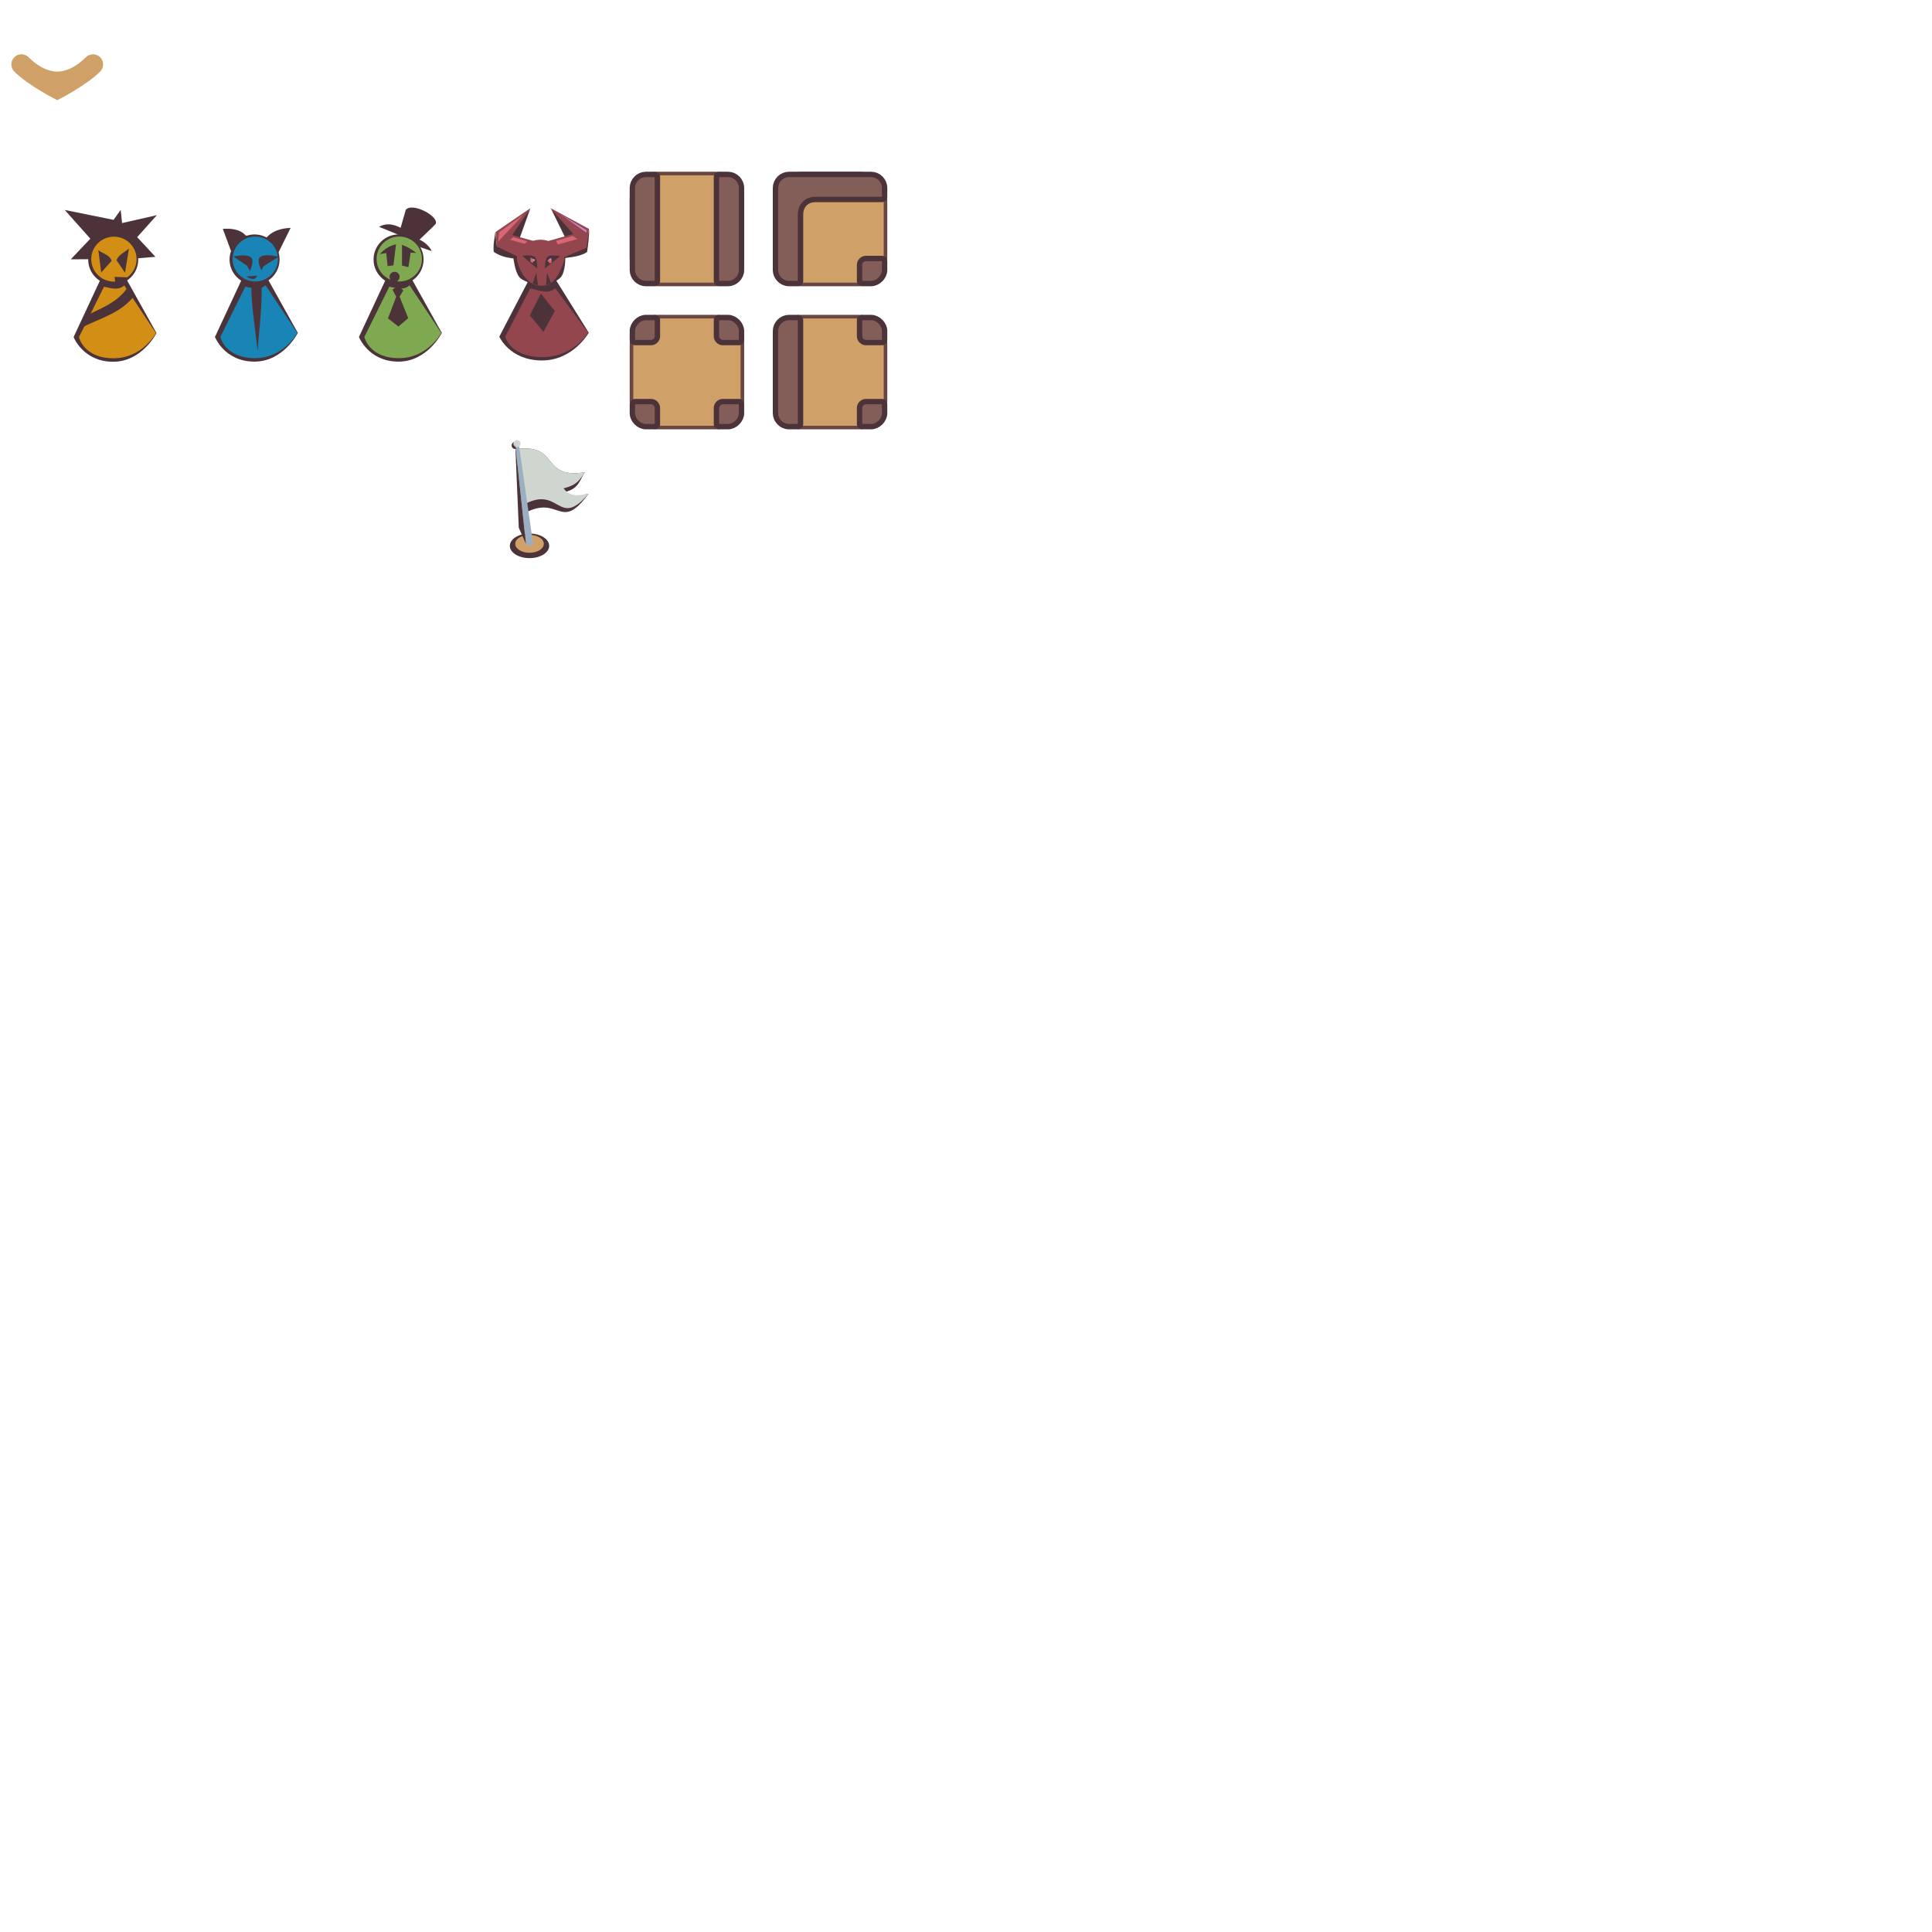
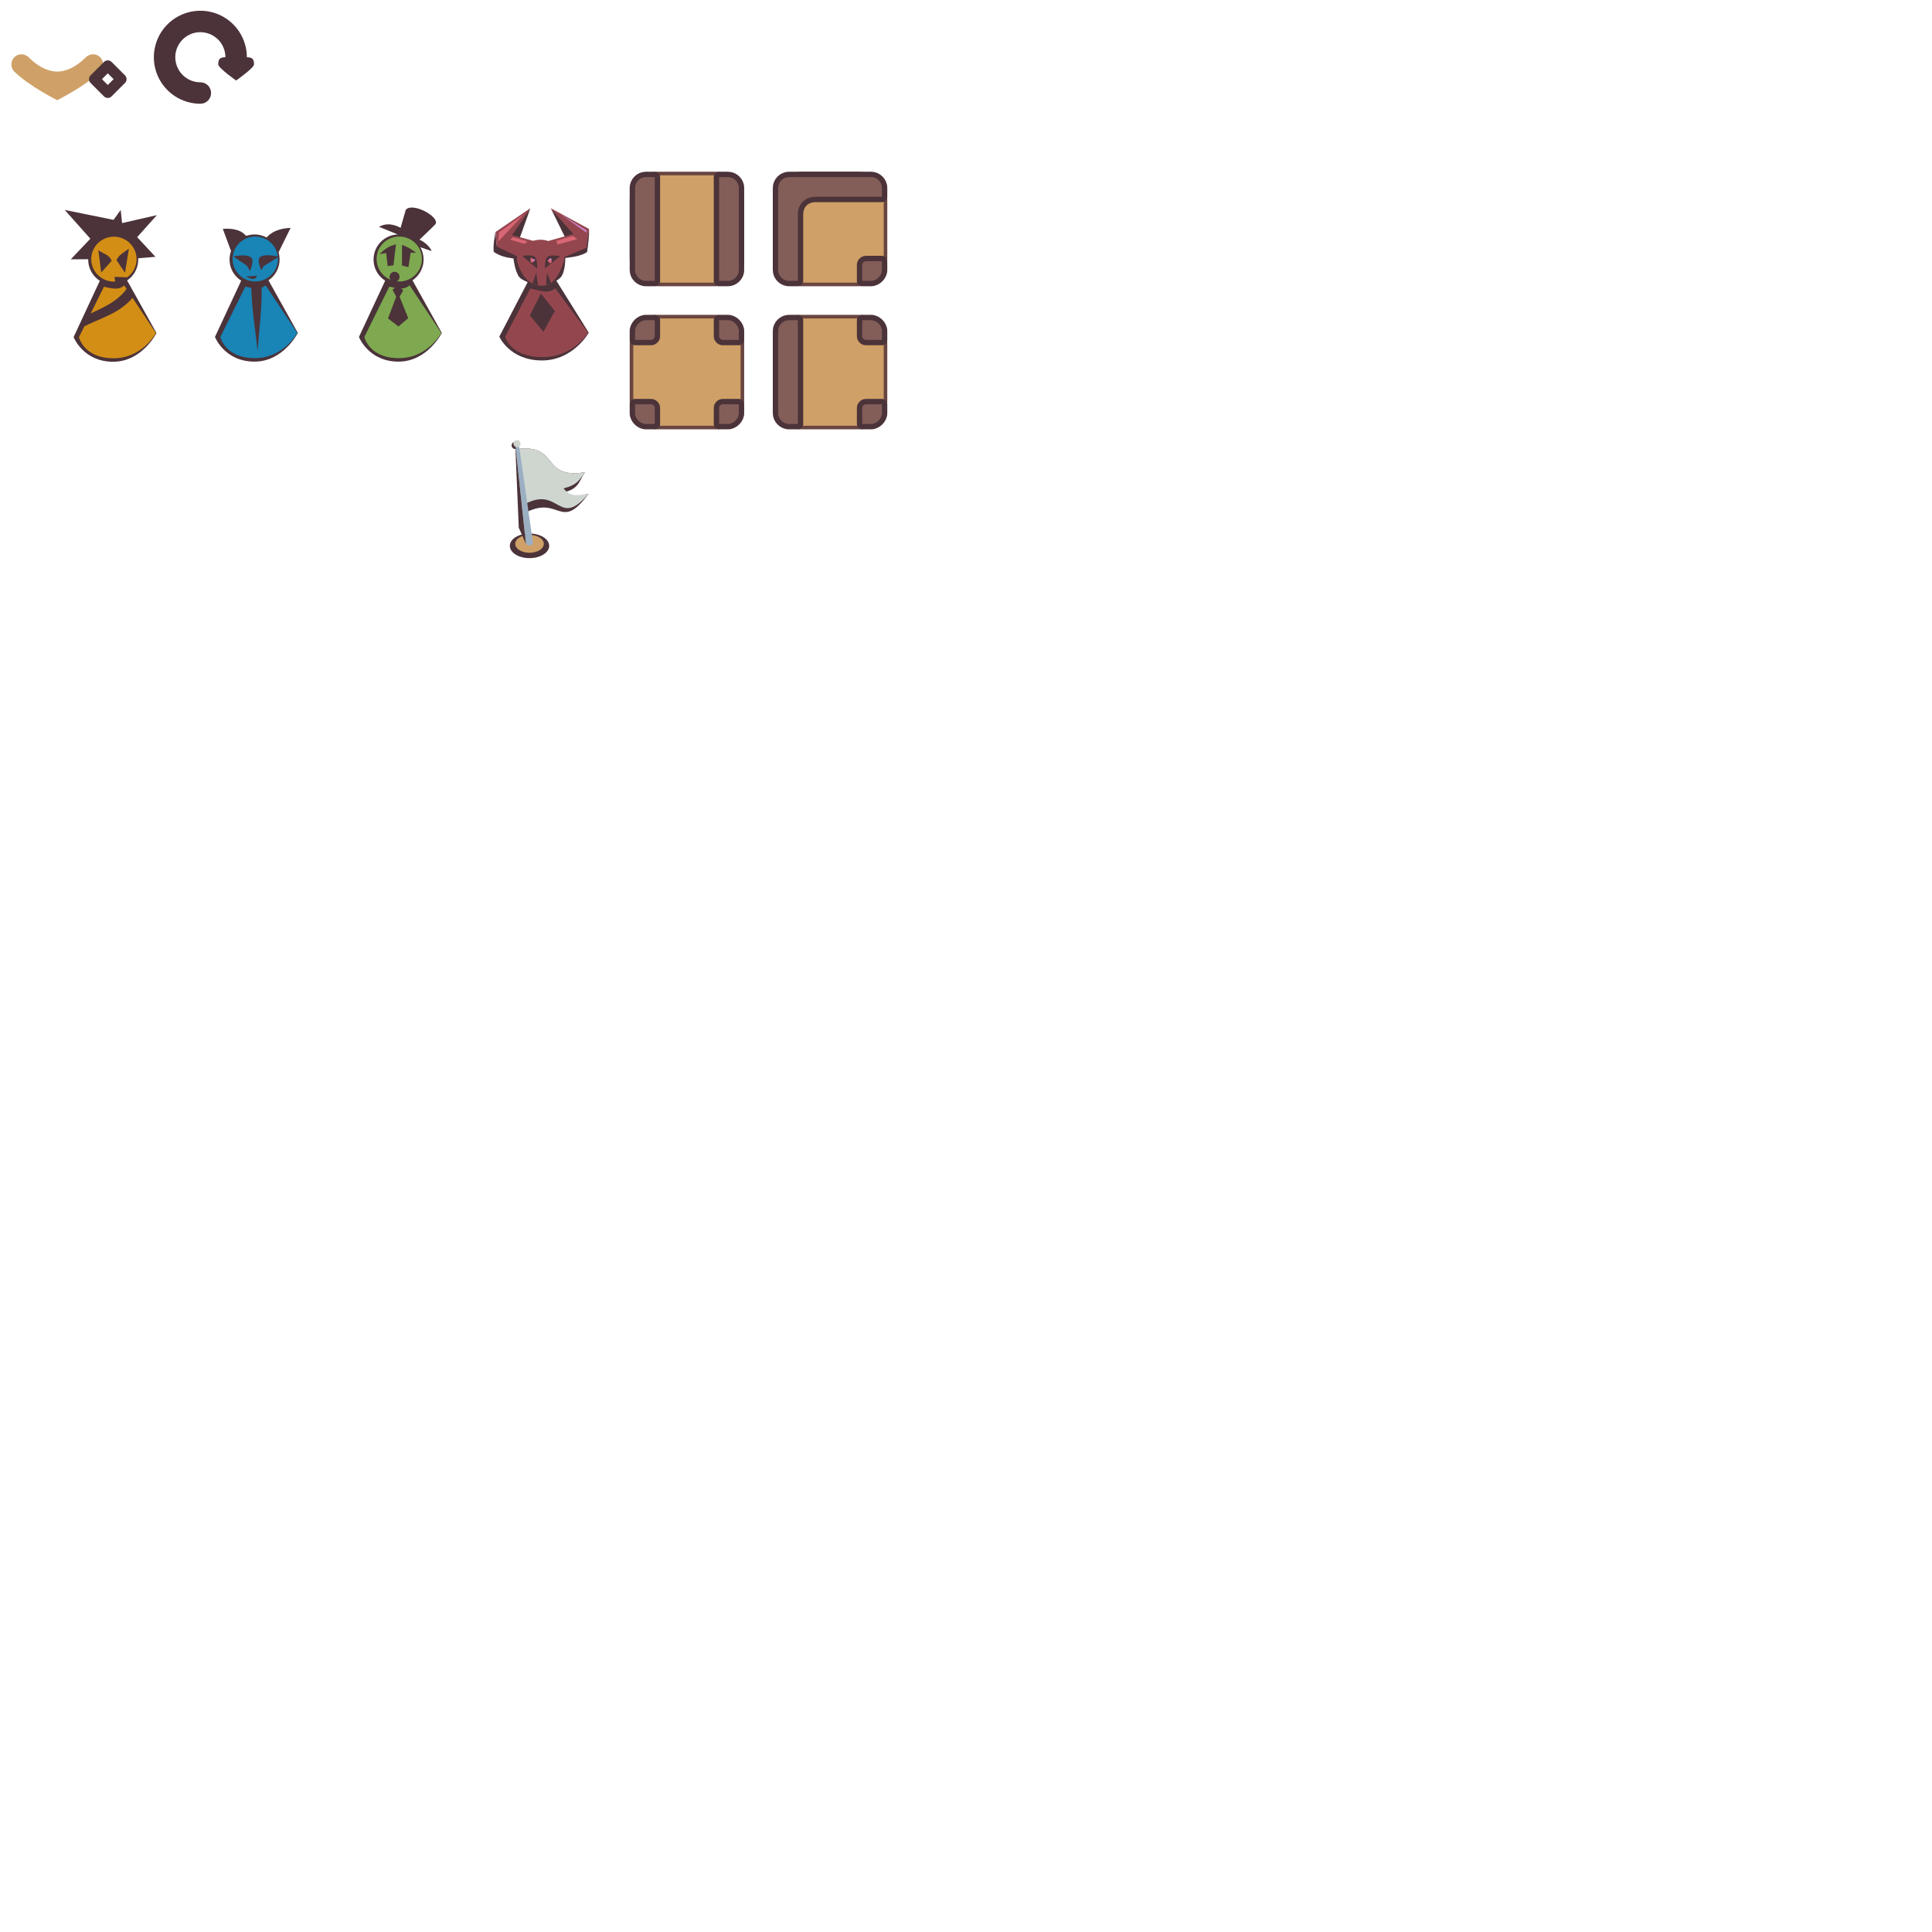
<svg xmlns="http://www.w3.org/2000/svg" width="1080" height="1080" viewBox="0 0 1080 1080" version="1.1" id="svg259">
  <defs id="defs256" />
  <rect style="font-variation-settings:normal;fill:#cfa067;fill-opacity:1;stroke:#694641;stroke-width:4;stroke-linecap:round;stroke-linejoin:round;stroke-miterlimit:4;stroke-dasharray:none;stroke-dashoffset:0;stroke-opacity:1;paint-order:markers stroke fill;stop-color:#000000" id="rect12516" width="60" height="60" x="354" y="178" ry="14" rx="14" />
  <rect style="font-variation-settings:normal;fill:#cfa067;fill-opacity:1;stroke:#694641;stroke-width:4;stroke-linecap:round;stroke-linejoin:round;stroke-miterlimit:4;stroke-dasharray:none;stroke-dashoffset:0;stroke-opacity:1;paint-order:markers stroke fill;stop-color:#000000" id="rect12518" width="60" height="60" x="354" y="98" ry="14" rx="14" />
  <path style="fill:#835e59;stroke:#4b3339;stroke-width:6;stroke-linecap:round;stroke-linejoin:round;stroke-dasharray:none;stroke-opacity:1;paint-order:markers stroke fill;stop-color:#000000" d="m 402,157 h 5 c 3.213,0 6,-2.787 6,-6 v -46 c 0,-3.213 -2.787,-6 -6,-6 h -5 z" id="path3444" />
  <path style="fill:#835e59;stroke:#4b3339;stroke-width:6;stroke-linecap:round;stroke-linejoin:round;stroke-dasharray:none;stroke-opacity:1;paint-order:markers stroke fill;stop-color:#000000" d="m 355,151 c 0,3.213 2.787,6 6,6 h 5 V 99 h -5 c -3.213,0 -6,2.787 -6,6 z" id="rect2497" />
  <rect style="font-variation-settings:normal;fill:#cfa067;fill-opacity:1;stroke:#694641;stroke-width:4;stroke-linecap:round;stroke-linejoin:round;stroke-miterlimit:4;stroke-dasharray:none;stroke-dashoffset:0;stroke-opacity:1;paint-order:markers stroke fill;stop-color:#000000" id="rect12514" width="60" height="60" x="434" y="178" ry="14" rx="14" />
  <rect style="font-variation-settings:normal;fill:#cfa067;fill-opacity:1;stroke:#694641;stroke-width:4;stroke-linecap:round;stroke-linejoin:round;stroke-miterlimit:4;stroke-dasharray:none;stroke-dashoffset:0;stroke-opacity:1;paint-order:markers stroke fill;stop-color:#000000" id="rect3536" width="60" height="60" x="434" y="98" ry="14" rx="14" />
  <path style="fill:#835e59;stroke:#4b3339;stroke-width:6;stroke-linecap:round;stroke-linejoin:round;stroke-dasharray:none;stroke-opacity:1;paint-order:markers stroke fill;stop-color:#000000" d="m 484,190 c -1,0 -2,-1 -2,-2 v -9 h 5 c 3,0 6,3 6,6 v 5 z" id="path14811" />
  <path style="fill:#835e59;stroke:#4b3339;stroke-width:6;stroke-linecap:round;stroke-linejoin:round;stroke-dasharray:none;stroke-opacity:1;paint-order:markers stroke fill;stop-color:#000000" d="m 484,146 c -1,0 -2,1 -2,2 v 9 h 5 c 3,0 6,-3 6,-6 v -5 z" id="path3448" />
  <path style="fill:#835e59;stroke:#4b3339;stroke-width:6;stroke-linecap:round;stroke-linejoin:round;stroke-dasharray:none;stroke-opacity:1;paint-order:markers stroke fill;stop-color:#000000" d="m 484,226 c -1,0 -2,1 -2,2 v 9 h 5 c 3,0 6,-3 6,-6 v -5 z" id="path14809" />
  <path style="fill:#835e59;stroke:#4b3339;stroke-width:6;stroke-linecap:round;stroke-linejoin:round;stroke-dasharray:none;stroke-opacity:1;paint-order:markers stroke fill;stop-color:#000000" d="m 441,99 c -3.213,0 -6,2.787 -6,6 v 46 c 0,3.213 2.787,6 6,6 h 5 v -37 c 0,-6 4,-10 10,-10 h 37 v -5 c 0,-3.213 -2.787,-6 -6,-6 z" id="rect2499" />
  <rect style="font-variation-settings:normal;vector-effect:none;fill:none;fill-opacity:1;stroke:none;stroke-width:1.058;stroke-linecap:round;stroke-linejoin:round;stroke-miterlimit:4;stroke-dasharray:none;stroke-dashoffset:0;stroke-opacity:1;-inkscape-stroke:none;paint-order:markers stroke fill;stop-color:#000000" id="rect3652" width="64" height="96" x="272" y="112" rx="0" ry="0" />
  <path style="font-variation-settings:normal;vector-effect:none;fill:#4b3339;fill-opacity:1;stroke:none;stroke-width:1.058;stroke-linecap:round;stroke-linejoin:round;stroke-miterlimit:4;stroke-dasharray:none;stroke-dashoffset:0;stroke-opacity:1;-inkscape-stroke:none;paint-order:markers stroke fill;stop-color:#000000" d="m 276.835,129.87 c -0.273,2.726 -1.306,7.362 -0.805,10.974 3.42,2.218 6.426,3.059 10.996,3.638 0,0 0.791,7.351 3.321,10.492 1.521,1.889 7.093,3.606 7.093,3.606 l -4.835,-4.97 -3.34,-10.552 -11.511,-5.53 z" id="path4172" />
  <path style="font-variation-settings:normal;vector-effect:none;fill:#4b3339;fill-opacity:1;stroke:none;stroke-width:1.058;stroke-linecap:round;stroke-linejoin:round;stroke-miterlimit:4;stroke-dasharray:none;stroke-dashoffset:0;stroke-opacity:1;-inkscape-stroke:none;paint-order:markers stroke fill;stop-color:#000000" d="m 296.439,154.891 -17.319,33.286 c 0,0 5.728,13.321 23.866,13.321 17.477,0 26.138,-15.516 26.138,-15.516 l -21.088,-33.829 z" id="path4176" />
  <path style="font-variation-settings:normal;vector-effect:none;fill:#4b3339;fill-opacity:1;stroke:none;stroke-width:1.058;stroke-linecap:round;stroke-linejoin:round;stroke-miterlimit:4;stroke-dasharray:none;stroke-dashoffset:0;stroke-opacity:1;-inkscape-stroke:none;paint-order:markers stroke fill;stop-color:#000000" d="m 329.254,128.313 c 0.273,2.726 -0.554,8.967 -1.055,12.579 -3.42,2.218 -7.621,2.747 -12.192,3.325 0,0 0.114,7.496 -2.416,10.637 -1.521,1.889 -5.665,3.725 -5.665,3.725 l 3.716,-5.042 3.585,-10.101 11.944,-5.133 z" id="path4174" />
  <path style="font-variation-settings:normal;vector-effect:none;fill:#94464e;fill-opacity:1;stroke:none;stroke-width:1.058;stroke-linecap:round;stroke-linejoin:round;stroke-miterlimit:4;stroke-dasharray:none;stroke-dashoffset:0;stroke-opacity:1;-inkscape-stroke:none;paint-order:markers stroke fill;stop-color:#000000" d="m 296.448,161.24 -14.071,26.942 c 0,0 2.722,11.431 20.86,11.431 17.477,0 25.551,-13.634 25.551,-13.634 L 310.352,161.109 c -3.861,3.609 -9.05,1.097 -13.904,0.131 z" id="path4194" />
  <path style="font-variation-settings:normal;vector-effect:none;fill:#4b3339;fill-opacity:1;stroke:none;stroke-width:1.058;stroke-linecap:round;stroke-linejoin:round;stroke-miterlimit:4;stroke-dasharray:none;stroke-dashoffset:0;stroke-opacity:1;-inkscape-stroke:none;paint-order:markers stroke fill;stop-color:#000000" d="m 296.366,116.759 -7.353,20.536 -6.413,-4.098 z" id="path6028" />
  <path id="path3760" style="vector-effect:none;fill:#94464e;stroke-width:1.058;stroke-linecap:round;stroke-linejoin:round;paint-order:markers stroke fill;stop-color:#000000" d="m 314.978,146.862 c -3.698,10.191 -7.406,13.154 -12.844,12.858 -5.512,-0.3 -10.204,-4.466 -12.844,-12.858 -2.131,-6.774 5.751,-12.858 12.844,-12.858 7.094,0 15.267,6.184 12.844,12.858 z" />
  <path style="font-variation-settings:normal;vector-effect:none;fill:#4b3339;fill-opacity:1;stroke:none;stroke-width:1.058;stroke-linecap:round;stroke-linejoin:round;stroke-miterlimit:4;stroke-dasharray:none;stroke-dashoffset:0;stroke-opacity:1;-inkscape-stroke:none;paint-order:markers stroke fill;stop-color:#000000" d="m 308.067,116.752 17.228,15.575 -7.182,4.887 z" id="path6030" />
  <path style="font-variation-settings:normal;vector-effect:none;fill:#94464e;fill-opacity:1;stroke:none;stroke-width:1.058;stroke-linecap:round;stroke-linejoin:round;stroke-miterlimit:4;stroke-dasharray:none;stroke-dashoffset:0;stroke-opacity:1;-inkscape-stroke:none;paint-order:markers stroke fill;stop-color:#000000" d="m 306.419,134.736 14.039,-3.96 -12.854,-14.528 21.686,11.736 -1.475,10.524 -14.811,6.205 z" id="path3972" />
  <path style="font-variation-settings:normal;vector-effect:none;fill:#94464e;fill-opacity:1;stroke:none;stroke-width:1.058;stroke-linecap:round;stroke-linejoin:round;stroke-miterlimit:4;stroke-dasharray:none;stroke-dashoffset:0;stroke-opacity:1;-inkscape-stroke:none;paint-order:markers stroke fill;stop-color:#000000" d="m 298.643,134.81 -12.338,-3.395 10.287,-15.121 -19.6,13.402 0.705,8.124 15.776,7.495 z" id="path3974" />
  <path style="font-variation-settings:normal;vector-effect:none;fill:#4b3339;fill-opacity:1;stroke:none;stroke-width:1.058;stroke-linecap:round;stroke-linejoin:round;stroke-miterlimit:4;stroke-dasharray:none;stroke-dashoffset:0;stroke-opacity:1;-inkscape-stroke:none;paint-order:markers stroke fill;stop-color:#000000" d="m 297.724,158.516 2.065,-6.014 0.934,6.963 z" id="path4040" />
  <path style="font-variation-settings:normal;vector-effect:none;fill:#4b3339;fill-opacity:1;stroke:none;stroke-width:1.058;stroke-linecap:round;stroke-linejoin:round;stroke-miterlimit:4;stroke-dasharray:none;stroke-dashoffset:0;stroke-opacity:1;-inkscape-stroke:none;paint-order:markers stroke fill;stop-color:#000000" d="m 305.252,159.379 0.535,-6.989 2.307,5.94 z" id="path4096" />
  <path style="font-variation-settings:normal;vector-effect:none;fill:#4b3339;fill-opacity:1;stroke:none;stroke-width:1.058;stroke-linecap:round;stroke-linejoin:round;stroke-miterlimit:4;stroke-dasharray:none;stroke-dashoffset:0;stroke-opacity:1;-inkscape-stroke:none;paint-order:markers stroke fill;stop-color:#000000" d="m 292.03,143.058 c 0,0 5.205,-0.955 6.935,0.593 1.642,1.469 1.296,6.484 1.296,6.484 z" id="path4098" />
  <path style="font-variation-settings:normal;vector-effect:none;fill:#4b3339;fill-opacity:1;stroke:none;stroke-width:1.058;stroke-linecap:round;stroke-linejoin:round;stroke-miterlimit:4;stroke-dasharray:none;stroke-dashoffset:0;stroke-opacity:1;-inkscape-stroke:none;paint-order:markers stroke fill;stop-color:#000000" d="m 313.093,143.206 c 0,0 -5.168,-1.14 -6.952,0.345 -1.693,1.409 -1.526,6.434 -1.526,6.434 z" id="path4100" />
  <path style="font-variation-settings:normal;vector-effect:none;fill:#d96674;fill-opacity:1;stroke:none;stroke-width:1.058;stroke-linecap:round;stroke-linejoin:round;stroke-miterlimit:4;stroke-dasharray:none;stroke-dashoffset:0;stroke-opacity:1;-inkscape-stroke:none;paint-order:markers stroke fill;stop-color:#000000" d="m 296.516,146.096 0.09,-2.16 2.335,1.48 -1.393,1.585 z" id="path4102" />
  <path style="font-variation-settings:normal;vector-effect:none;fill:#d96674;fill-opacity:1;stroke:none;stroke-width:1.058;stroke-linecap:round;stroke-linejoin:round;stroke-miterlimit:4;stroke-dasharray:none;stroke-dashoffset:0;stroke-opacity:1;-inkscape-stroke:none;paint-order:markers stroke fill;stop-color:#000000" d="m 306.002,145.663 1.778,-1.319 0.745,2.242 -1.136,0.624 z" id="path4104" />
  <path style="font-variation-settings:normal;vector-effect:none;fill:#cc85ca;fill-opacity:1;stroke:none;stroke-width:1.058;stroke-linecap:round;stroke-linejoin:round;stroke-miterlimit:4;stroke-dasharray:none;stroke-dashoffset:0;stroke-opacity:1;-inkscape-stroke:none;paint-order:markers stroke fill;stop-color:#000000" d="m 306.484,145.24 2.01,0.306 -0.493,-1.316 z" id="path4106" />
  <path style="font-variation-settings:normal;vector-effect:none;fill:#cc85ca;fill-opacity:1;stroke:none;stroke-width:1.058;stroke-linecap:round;stroke-linejoin:round;stroke-miterlimit:4;stroke-dasharray:none;stroke-dashoffset:0;stroke-opacity:1;-inkscape-stroke:none;paint-order:markers stroke fill;stop-color:#000000" d="m 297.72,145.319 0.866,0.797 0.571,-0.956 -1.287,-0.551 z" id="path4162" />
  <path style="font-variation-settings:normal;vector-effect:none;fill:#d96674;fill-opacity:1;stroke:none;stroke-width:1.058;stroke-linecap:round;stroke-linejoin:round;stroke-miterlimit:4;stroke-dasharray:none;stroke-dashoffset:0;stroke-opacity:1;-inkscape-stroke:none;paint-order:markers stroke fill;stop-color:#000000" d="m 278.941,129.893 c 0.248,-0.27 13.935,-10.173 13.935,-10.173 l -14.356,15.302 z" id="path4164" />
  <path style="font-variation-settings:normal;vector-effect:none;fill:#cc85ca;fill-opacity:1;stroke:none;stroke-width:1.058;stroke-linecap:round;stroke-linejoin:round;stroke-miterlimit:4;stroke-dasharray:none;stroke-dashoffset:0;stroke-opacity:1;-inkscape-stroke:none;paint-order:markers stroke fill;stop-color:#000000" d="m 313.309,119.713 14.553,8.979 -0.072,1.358 z" id="path4166" />
  <path style="font-variation-settings:normal;vector-effect:none;fill:#d96674;fill-opacity:1;stroke:none;stroke-width:1.058;stroke-linecap:round;stroke-linejoin:round;stroke-miterlimit:4;stroke-dasharray:none;stroke-dashoffset:0;stroke-opacity:1;-inkscape-stroke:none;paint-order:markers stroke fill;stop-color:#000000" d="m 310.892,134.632 9.277,-2.781 2.489,1.833 -10.849,2.977 z" id="path4168" />
  <path style="font-variation-settings:normal;vector-effect:none;fill:#d96674;fill-opacity:1;stroke:none;stroke-width:1.058;stroke-linecap:round;stroke-linejoin:round;stroke-miterlimit:4;stroke-dasharray:none;stroke-dashoffset:0;stroke-opacity:1;-inkscape-stroke:none;paint-order:markers stroke fill;stop-color:#000000" d="m 286.877,132.577 7.966,2.346 -1.602,1.367 -8.028,-2.265 z" id="path4170" />
  <path style="font-variation-settings:normal;vector-effect:none;fill:#4b3339;fill-opacity:1;stroke:none;stroke-width:1.058;stroke-linecap:round;stroke-linejoin:round;stroke-miterlimit:4;stroke-dasharray:none;stroke-dashoffset:0;stroke-opacity:1;-inkscape-stroke:none;paint-order:markers stroke fill;stop-color:#000000" d="m 302.351,164.115 7.794,9.736 -6.341,11.648 -7.603,-9.177 z" id="path4535" />
  <rect style="font-variation-settings:normal;vector-effect:none;fill:none;fill-opacity:1;stroke:none;stroke-width:1.058;stroke-linecap:round;stroke-linejoin:round;stroke-miterlimit:4;stroke-dasharray:none;stroke-dashoffset:0;stroke-opacity:1;-inkscape-stroke:none;paint-order:markers stroke fill;stop-color:#000000" id="rect5889" width="64" height="96" x="192" y="112" rx="0" ry="0" />
  <path style="font-variation-settings:normal;vector-effect:none;fill:#4b3339;fill-opacity:1;stroke:none;stroke-width:1.058;stroke-linecap:round;stroke-linejoin:round;stroke-miterlimit:4;stroke-dasharray:none;stroke-dashoffset:0;stroke-opacity:1;-inkscape-stroke:none;paint-order:markers stroke fill;stop-color:#000000" d="m 216.702,153.917 -16.045,34.447 c 0,0 5.306,13.786 22.111,13.786 16.191,0 24.215,-16.057 24.215,-16.057 l -19.537,-35.009 z" id="path4607" />
  <ellipse style="font-variation-settings:normal;vector-effect:none;fill:#4b3339;fill-opacity:1;stroke:none;stroke-width:1.058;stroke-linecap:round;stroke-linejoin:round;stroke-miterlimit:4;stroke-dasharray:none;stroke-dashoffset:0;stroke-opacity:1;-inkscape-stroke:none;paint-order:markers stroke fill;stop-color:#000000" id="path4605" cx="222.8" cy="145.056" rx="13.982" ry="13.998" />
  <path style="font-variation-settings:normal;vector-effect:none;fill:#7ea950;fill-opacity:1;stroke:none;stroke-width:1.058;stroke-linecap:round;stroke-linejoin:round;stroke-miterlimit:4;stroke-dasharray:none;stroke-dashoffset:0;stroke-opacity:1;-inkscape-stroke:none;paint-order:markers stroke fill;stop-color:#000000" d="m 217.63,160.225 -13.955,28.145 c 0,0 2.521,11.83 19.326,11.83 16.191,0 23.671,-14.109 23.671,-14.109 l -17.721,-26.629 c -3.185,3.007 -7.32,1.57 -11.321,0.764 z" id="path4609" />
  <path style="font-variation-settings:normal;vector-effect:none;fill:#4b3339;fill-opacity:1;stroke:none;stroke-width:1.058;stroke-linecap:round;stroke-linejoin:round;stroke-miterlimit:4;stroke-dasharray:none;stroke-dashoffset:0;stroke-opacity:1;-inkscape-stroke:none;paint-order:markers stroke fill;stop-color:#000000" d="m 221.461,130.695 -9.603,-3.908 c 4.009,-2.266 8.076,-1.529 12.084,0.563 l 2.856,-9.985 c 3.49,-4.597 18.905,3.64 16.697,7.85 -0.237,0.451 -9.005,8.757 -9.005,8.757 2.192,0.872 5.796,3.67 6.796,6.393 l -6.256,-2.15 z" id="path5949" />
  <ellipse style="font-variation-settings:normal;vector-effect:none;fill:#7ea950;fill-opacity:1;stroke:none;stroke-width:1.058;stroke-linecap:round;stroke-linejoin:round;stroke-miterlimit:4;stroke-dasharray:none;stroke-dashoffset:0;stroke-opacity:1;-inkscape-stroke:none;paint-order:markers stroke fill;stop-color:#000000" id="circle4613" cx="223.19" cy="144.792" rx="12.67" ry="12.558" />
  <path style="font-variation-settings:normal;vector-effect:none;fill:#4b3339;fill-opacity:1;stroke:none;stroke-width:1.058;stroke-linecap:round;stroke-linejoin:round;stroke-miterlimit:4;stroke-dasharray:none;stroke-dashoffset:0;stroke-opacity:1;-inkscape-stroke:none;paint-order:markers stroke fill;stop-color:#000000" d="m 212.196,142.043 3.702,-0.588 0.783,7.296 3.253,-0.418 1.431,-11.756 c -3.99,0.901 -6.349,2.753 -9.169,5.466 z" id="path4669" />
  <path style="font-variation-settings:normal;vector-effect:none;fill:#4b3339;fill-opacity:1;stroke:none;stroke-width:1.058;stroke-linecap:round;stroke-linejoin:round;stroke-miterlimit:4;stroke-dasharray:none;stroke-dashoffset:0;stroke-opacity:1;-inkscape-stroke:none;paint-order:markers stroke fill;stop-color:#000000" d="m 224.721,148.449 0.011,-11.558 c 3.01,1.01 5.476,2.57 7.945,4.475 l -3.107,-0.126 -1.277,8.11 z" id="path4756" />
  <ellipse style="font-variation-settings:normal;vector-effect:none;fill:#4b3339;fill-opacity:1;stroke:none;stroke-width:1.058;stroke-linecap:round;stroke-linejoin:round;stroke-miterlimit:4;stroke-dasharray:none;stroke-dashoffset:0;stroke-opacity:1;-inkscape-stroke:none;paint-order:markers stroke fill;stop-color:#000000" id="path4758" cx="220.565" cy="154.75" rx="2.808" ry="2.811" />
  <rect style="font-variation-settings:normal;vector-effect:none;fill:none;fill-opacity:1;stroke:none;stroke-width:1.058;stroke-linecap:round;stroke-linejoin:round;stroke-miterlimit:4;stroke-dasharray:none;stroke-dashoffset:0;stroke-opacity:1;-inkscape-stroke:none;paint-order:markers stroke fill;stop-color:#000000" id="rect5891" width="64" height="96" x="112" y="112" rx="0" ry="0" />
  <rect style="font-variation-settings:normal;vector-effect:none;fill:none;fill-opacity:1;stroke:none;stroke-width:1.058;stroke-linecap:round;stroke-linejoin:round;stroke-miterlimit:4;stroke-dasharray:none;stroke-dashoffset:0;stroke-opacity:1;-inkscape-stroke:none;paint-order:markers stroke fill;stop-color:#000000" id="rect5893" width="64" height="96" x="32" y="112" rx="0" ry="0" />
  <path style="font-variation-settings:normal;vector-effect:none;fill:#4b3339;fill-opacity:1;stroke:none;stroke-width:1.058;stroke-linecap:round;stroke-linejoin:round;stroke-miterlimit:4;stroke-dasharray:none;stroke-dashoffset:0;stroke-opacity:1;-inkscape-stroke:none;paint-order:markers stroke fill;stop-color:#000000" d="m 136.208,153.916 -16.045,34.447 c 0,0 5.306,13.786 22.111,13.786 16.191,0 24.215,-16.057 24.215,-16.057 L 146.951,151.083 Z" id="path4792" />
  <path style="font-variation-settings:normal;vector-effect:none;fill:#4b3339;fill-opacity:1;stroke:none;stroke-width:1.058;stroke-linecap:round;stroke-linejoin:round;stroke-miterlimit:4;stroke-dasharray:none;stroke-dashoffset:0;stroke-opacity:1;-inkscape-stroke:none;paint-order:markers stroke fill;stop-color:#000000" d="m 129.115,140.254 -4.554,-12.314 c 3.639,-0.259 9.375,-0.211 12.786,3.694 l 10.742,2.296 c 3.707,-5.145 9.666,-6.365 14.363,-6.536 l -6.739,13.656 z" id="path5951" />
  <ellipse style="font-variation-settings:normal;vector-effect:none;fill:#4b3339;fill-opacity:1;stroke:none;stroke-width:1.058;stroke-linecap:round;stroke-linejoin:round;stroke-miterlimit:4;stroke-dasharray:none;stroke-dashoffset:0;stroke-opacity:1;-inkscape-stroke:none;paint-order:markers stroke fill;stop-color:#000000" id="circle4794" cx="142.306" cy="145.056" rx="13.982" ry="13.998" />
  <path style="font-variation-settings:normal;vector-effect:none;fill:#1984b6;fill-opacity:1;stroke:none;stroke-width:1.058;stroke-linecap:round;stroke-linejoin:round;stroke-miterlimit:4;stroke-dasharray:none;stroke-dashoffset:0;stroke-opacity:1;-inkscape-stroke:none;paint-order:markers stroke fill;stop-color:#000000" d="m 137.135,160.224 -13.955,28.145 c 0,0 2.521,11.83 19.326,11.83 16.191,0 23.671,-14.109 23.671,-14.109 L 148.456,159.46 c -3.185,3.007 -7.32,1.57 -11.321,0.764 z" id="path4796" />
  <ellipse style="font-variation-settings:normal;vector-effect:none;fill:#1984b6;fill-opacity:1;stroke:none;stroke-width:1.058;stroke-linecap:round;stroke-linejoin:round;stroke-miterlimit:4;stroke-dasharray:none;stroke-dashoffset:0;stroke-opacity:1;-inkscape-stroke:none;paint-order:markers stroke fill;stop-color:#000000" id="ellipse4798" cx="142.696" cy="144.792" rx="12.67" ry="12.558" />
  <path style="font-variation-settings:normal;vector-effect:none;fill:#4b3339;fill-opacity:1;stroke:none;stroke-width:1.058;stroke-linecap:round;stroke-linejoin:round;stroke-miterlimit:4;stroke-dasharray:none;stroke-dashoffset:0;stroke-opacity:1;-inkscape-stroke:none;paint-order:markers stroke fill;stop-color:#000000" d="m 145.038,144.105 c 2.285,-2.813 10.849,-0.591 10.849,-0.591 l -8.482,5.226 -1.314,2.304 c 0,0 -2.528,-5.124 -1.053,-6.94 z" id="path4902" />
  <path style="font-variation-settings:normal;vector-effect:none;fill:#4b3339;fill-opacity:1;stroke:none;stroke-width:1.058;stroke-linecap:round;stroke-linejoin:round;stroke-miterlimit:4;stroke-dasharray:none;stroke-dashoffset:0;stroke-opacity:1;-inkscape-stroke:none;paint-order:markers stroke fill;stop-color:#000000" d="m 139.778,151.429 c 0,0 2.369,-5.37 0.824,-7.245 -2.162,-2.625 -10.164,-0.798 -10.164,-0.798 l 7.553,5.089 z" id="path5119" />
  <path style="font-variation-settings:normal;vector-effect:none;fill:#4b3339;fill-opacity:1;stroke:none;stroke-width:1.058;stroke-linecap:round;stroke-linejoin:round;stroke-miterlimit:4;stroke-dasharray:none;stroke-dashoffset:0;stroke-opacity:1;-inkscape-stroke:none;paint-order:markers stroke fill;stop-color:#000000" d="m 221.081,160.667 -1.674,1.239 2.082,3.944 -4.604,12.142 5.841,4.522 5.486,-4.66 -4.847,-12.027 2.092,-3.5 -2.259,-2.073 z" id="path5121" />
  <path style="font-variation-settings:normal;vector-effect:none;fill:#4b3339;fill-opacity:1;stroke:none;stroke-width:1.058;stroke-linecap:round;stroke-linejoin:round;stroke-miterlimit:4;stroke-dasharray:none;stroke-dashoffset:0;stroke-opacity:1;-inkscape-stroke:none;paint-order:markers stroke fill;stop-color:#000000" d="m 140.476,160.679 c 0.262,12.555 2.304,23.689 3.534,35.472 0.836,-11.884 2.426,-23.336 2.275,-35.785 z" id="path5123" />
  <path style="font-variation-settings:normal;vector-effect:none;fill:#4b3339;fill-opacity:1;stroke:none;stroke-width:1.058;stroke-linecap:round;stroke-linejoin:round;stroke-miterlimit:4;stroke-dasharray:none;stroke-dashoffset:0;stroke-opacity:1;-inkscape-stroke:none;paint-order:markers stroke fill;stop-color:#000000" d="m 137.499,154.57 c 0,0 3.124,1.767 4.685,1.324 0.76,-0.216 1.603,-1.747 1.603,-1.747 z" id="path5125" />
  <path style="font-variation-settings:normal;vector-effect:none;fill:#4b3339;fill-opacity:1;stroke:none;stroke-width:1.058;stroke-linecap:round;stroke-linejoin:round;stroke-miterlimit:4;stroke-dasharray:none;stroke-dashoffset:0;stroke-opacity:1;-inkscape-stroke:none;paint-order:markers stroke fill;stop-color:#000000" d="m 57.188,153.988 -16.045,34.447 c 0,0 5.306,13.786 22.111,13.786 16.191,0 24.215,-16.057 24.215,-16.057 L 67.931,151.155 Z" id="path5135" />
  <path style="font-variation-settings:normal;vector-effect:none;fill:#4b3339;fill-opacity:1;stroke:none;stroke-width:1.058;stroke-linecap:round;stroke-linejoin:round;stroke-miterlimit:4;stroke-dasharray:none;stroke-dashoffset:0;stroke-opacity:1;-inkscape-stroke:none;paint-order:markers stroke fill;stop-color:#000000" d="m 63.472,122.899 3.992,-5.539 0.779,7.344 19.448,-4.441 -11.011,12.316 10.207,10.983 -14.09,1.179 -33.236,0.226 10.942,-11.534 -14.308,-16.062 z" id="path5953" />
  <ellipse style="font-variation-settings:normal;vector-effect:none;fill:#4b3339;fill-opacity:1;stroke:none;stroke-width:1.058;stroke-linecap:round;stroke-linejoin:round;stroke-miterlimit:4;stroke-dasharray:none;stroke-dashoffset:0;stroke-opacity:1;-inkscape-stroke:none;paint-order:markers stroke fill;stop-color:#000000" id="circle5137" cx="63.286" cy="145.127" rx="13.982" ry="13.998" />
  <path style="font-variation-settings:normal;vector-effect:none;fill:#d38e15;fill-opacity:1;stroke:none;stroke-width:1.058;stroke-linecap:round;stroke-linejoin:round;stroke-miterlimit:4;stroke-dasharray:none;stroke-dashoffset:0;stroke-opacity:1;-inkscape-stroke:none;paint-order:markers stroke fill;stop-color:#000000" d="m 58.115,160.296 -13.955,28.145 c 0,0 2.521,11.83 19.326,11.83 16.191,0 23.671,-14.109 23.671,-14.109 L 69.436,159.531 c -3.185,3.007 -7.32,1.57 -11.321,0.764 z" id="path5139" />
  <ellipse style="font-variation-settings:normal;vector-effect:none;fill:#d38e15;fill-opacity:1;stroke:none;stroke-width:1.058;stroke-linecap:round;stroke-linejoin:round;stroke-miterlimit:4;stroke-dasharray:none;stroke-dashoffset:0;stroke-opacity:1;-inkscape-stroke:none;paint-order:markers stroke fill;stop-color:#000000" id="ellipse5141" cx="63.675" cy="144.863" rx="12.67" ry="12.558" />
  <path style="font-variation-settings:normal;vector-effect:none;fill:#4b3339;fill-opacity:1;stroke:none;stroke-width:1.058;stroke-linecap:round;stroke-linejoin:round;stroke-miterlimit:4;stroke-dasharray:none;stroke-dashoffset:0;stroke-opacity:1;-inkscape-stroke:none;paint-order:markers stroke fill;stop-color:#000000" d="m 54.976,139.857 c 2.493,1.958 6.133,2.388 7.443,5.923 l -5.84,6.553 z" id="path5335" />
  <path style="font-variation-settings:normal;vector-effect:none;fill:#4b3339;fill-opacity:1;stroke:none;stroke-width:1.058;stroke-linecap:round;stroke-linejoin:round;stroke-miterlimit:4;stroke-dasharray:none;stroke-dashoffset:0;stroke-opacity:1;-inkscape-stroke:none;paint-order:markers stroke fill;stop-color:#000000" d="m 65.123,145.426 c 1.23,-3.084 4.501,-4.427 6.941,-6.479 l -2.19,13.524 z" id="path5406" />
  <path style="font-variation-settings:normal;vector-effect:none;fill:#4b3339;fill-opacity:1;stroke:none;stroke-width:1.058;stroke-linecap:round;stroke-linejoin:round;stroke-miterlimit:4;stroke-dasharray:none;stroke-dashoffset:0;stroke-opacity:1;-inkscape-stroke:none;paint-order:markers stroke fill;stop-color:#000000" d="m 64.485,158.326 -0.443,-3.57 8.433,0.323 z" id="path5408" />
  <path style="font-variation-settings:normal;vector-effect:none;fill:#4b3339;fill-opacity:1;stroke:none;stroke-width:1.058;stroke-linecap:round;stroke-linejoin:round;stroke-miterlimit:4;stroke-dasharray:none;stroke-dashoffset:0;stroke-opacity:1;-inkscape-stroke:none;paint-order:markers stroke fill;stop-color:#000000" d="m 70.892,161.3 c -5.735,8.072 -14.895,11.222 -23.305,15.449 l -1.551,6.209 c 9.759,-5.06 20.789,-7.573 28.429,-16.883 z" id="path5410" />
  <rect style="font-variation-settings:normal;vector-effect:none;fill:none;fill-opacity:1;stroke:none;stroke-width:1.058;stroke-linecap:round;stroke-linejoin:round;stroke-miterlimit:4;stroke-dasharray:none;stroke-dashoffset:0;stroke-opacity:1;-inkscape-stroke:none;paint-order:markers stroke fill;stop-color:#000000" id="rect5537" width="64" height="64" x="0" y="0" rx="0" ry="0" />
  <path id="path5480" style="font-variation-settings:normal;vector-effect:none;fill:#cfa067;fill-opacity:1;stroke:none;stroke-width:1.058;stroke-linecap:round;stroke-linejoin:round;stroke-miterlimit:4;stroke-dasharray:none;stroke-dashoffset:0;stroke-opacity:1;-inkscape-stroke:none;paint-order:markers stroke fill;stop-color:#000000" d="m 8,32 c -2.201,2.203 -2.202,5.798 0,8 8,8 24,16 24,16 0,0 16,-8 24,-16 2.202,-2.202 2.201,-5.797 0,-8 -2.201,-2.203 -5.799,-2.204 -8,0 -8,8 -14.498,8 -16,8 -1.502,0 -8,0 -16,-8 -2.406,-2.294 -5.95,-2.104 -8,0 z" />
  <path style="fill:#835e59;stroke:#4b3339;stroke-width:6;stroke-linecap:round;stroke-linejoin:round;stroke-dasharray:none;stroke-opacity:1;paint-order:markers stroke fill;stop-color:#000000" d="m 435,231 c 0,3.213 2.787,6 6,6 h 5 v -58 h -5 c -3.213,0 -6,2.787 -6,6 z" id="path13652" />
  <path style="fill:#835e59;stroke:#4b3339;stroke-width:6;stroke-linecap:round;stroke-linejoin:round;stroke-dasharray:none;stroke-opacity:1;paint-order:markers stroke fill;stop-color:#000000" d="m 404,190 c -1,0 -2,-1 -2,-2 v -9 h 5 c 3,0 6,3 6,6 v 5 z" id="path14833" />
  <path style="fill:#835e59;stroke:#4b3339;stroke-width:6;stroke-linecap:round;stroke-linejoin:round;stroke-dasharray:none;stroke-opacity:1;paint-order:markers stroke fill;stop-color:#000000" d="m 404,226 c -1,0 -2,1 -2,2 v 9 h 5 c 3,0 6,-3 6,-6 v -5 z" id="path14835" />
  <path style="fill:#835e59;stroke:#4b3339;stroke-width:6;stroke-linecap:round;stroke-linejoin:round;stroke-dasharray:none;stroke-opacity:1;paint-order:markers stroke fill;stop-color:#000000" d="m 364,190 c 1,0 2,-1 2,-2 v -9 h -5 c -3,0 -6,3 -6,6 v 5 z" id="path14837" />
  <path style="fill:#835e59;stroke:#4b3339;stroke-width:6;stroke-linecap:round;stroke-linejoin:round;stroke-dasharray:none;stroke-opacity:1;paint-order:markers stroke fill;stop-color:#000000" d="m 364,226 c 1,0 2,1 2,2 v 9 h -5 c -3,0 -6,-3 -6,-6 v -5 z" id="path14839" />
  <ellipse style="font-variation-settings:normal;opacity:1;fill:#4b3339;fill-opacity:1;stroke:none;stroke-width:6;stroke-linecap:round;stroke-linejoin:round;stroke-miterlimit:4;stroke-dasharray:none;stroke-dashoffset:0;stroke-opacity:1;paint-order:markers stroke fill;stop-color:#000000;stop-opacity:1" id="ellipse16193" cx="296" cy="305.125" rx="11" ry="6.875" />
  <circle style="font-variation-settings:normal;opacity:1;fill:#4b3339;fill-opacity:1;stroke:none;stroke-width:6;stroke-linecap:round;stroke-linejoin:round;stroke-miterlimit:4;stroke-dasharray:none;stroke-dashoffset:0;stroke-opacity:1;paint-order:markers stroke fill;stop-color:#000000;stop-opacity:1" id="circle16690" cx="288" cy="249" r="2" />
  <rect style="font-variation-settings:normal;vector-effect:none;fill:none;fill-opacity:1;stroke:none;stroke-width:1.058;stroke-linecap:round;stroke-linejoin:round;stroke-miterlimit:4;stroke-dasharray:none;stroke-dashoffset:0;stroke-opacity:1;-inkscape-stroke:none;paint-order:markers stroke fill;stop-color:#000000" id="rect16129" width="64" height="96" x="272" y="224" rx="0" ry="0" />
  <ellipse style="font-variation-settings:normal;opacity:1;fill:#cfa067;fill-opacity:1;stroke:none;stroke-width:6;stroke-linecap:round;stroke-linejoin:round;stroke-miterlimit:4;stroke-dasharray:none;stroke-dashoffset:0;stroke-opacity:1;paint-order:markers stroke fill;stop-color:#000000;stop-opacity:1" id="path16131" cx="296" cy="304" rx="8" ry="5" />
  <path style="font-variation-settings:normal;opacity:1;fill:#4b3339;fill-opacity:1;stroke:none;stroke-width:6;stroke-linecap:round;stroke-linejoin:round;stroke-miterlimit:4;stroke-dasharray:none;stroke-dashoffset:0;stroke-opacity:1;paint-order:markers stroke fill;stop-color:#000000;stop-opacity:1" d="m 289,251 c 24,-3 13,17 38,13 -3,4 -3,9 -11,11 4,5 7,2 13,1 -16,22 -16,0 -36,11 z" id="path16686" />
  <path style="font-variation-settings:normal;opacity:1;fill:#cfd6d0;fill-opacity:1;stroke:none;stroke-width:6;stroke-linecap:round;stroke-linejoin:round;stroke-miterlimit:4;stroke-dasharray:none;stroke-dashoffset:0;stroke-opacity:1;paint-order:markers stroke fill;stop-color:#000000;stop-opacity:1" d="m 289,251 c 24,-3 13,17 38,13 -3,4 -4,7 -12,9 4,5 8,4 14,3 -17,20 -16,-5 -36,6 z" id="path16191" />
  <path style="font-variation-settings:normal;opacity:1;fill:#9bafc2;fill-opacity:1;stroke:none;stroke-width:6;stroke-linecap:round;stroke-linejoin:round;stroke-miterlimit:4;stroke-dasharray:none;stroke-dashoffset:0;stroke-opacity:1;paint-order:markers stroke fill;stop-color:#000000;stop-opacity:1" d="m 294,304 -6,-56 h 2 l 8,56 c -1.362,1.38 -2.693,1.286 -4,0 z" id="path16187" />
  <circle style="font-variation-settings:normal;opacity:1;fill:#cfd6d0;fill-opacity:1;stroke:none;stroke-width:6;stroke-linecap:round;stroke-linejoin:round;stroke-miterlimit:4;stroke-dasharray:none;stroke-dashoffset:0;stroke-opacity:1;paint-order:markers stroke fill;stop-color:#000000;stop-opacity:1" id="path16189" cx="289" cy="248" r="2" />
  <path style="font-variation-settings:normal;opacity:1;fill:#4b3339;fill-opacity:1;stroke:none;stroke-width:6;stroke-linecap:round;stroke-linejoin:round;stroke-miterlimit:4;stroke-dasharray:none;stroke-dashoffset:0;stroke-opacity:1;paint-order:markers stroke fill;stop-color:#000000;stop-opacity:1" d="m 294,304 -4,-9 -2,-47 z" id="path16688" />
+   <path style="color:#000000;fill:#4b3339;stroke-linecap:round;stroke-linejoin:round;-inkscape-stroke:none;paint-order:markers stroke fill" d="m 32,-138 c -10.499,0 -20.004,6.351 -24.021,16.051 -4.018,9.7 -1.787,20.91 5.637,28.334 7.424,7.424 18.634,9.654 28.334,5.637 C 51.649,-91.996 58,-101.501 58,-112 c 0,-3.314 -2.686,-6 -6,-6 -3.314,0 -6,2.686 -6,6 0,5.68 -3.395,10.76 -8.643,12.934 -5.247,2.174 -11.242,0.983 -15.258,-3.033 -4.016,-4.016 -5.207,-10.01 -3.033,-15.258 C 21.24,-122.605 26.32,-126 32,-126 c 0,3 1,4 4,4 2,0 9,-10 9,-10 0,0 -7,-10 -9,-10 -3,0 -4,1 -4,4 z" id="path427" transform="rotate(90)" />
+   <rect style="fill:none;stroke:#4b3339;stroke-width:6;stroke-linecap:round;stroke-linejoin:round;paint-order:markers stroke fill;stop-color:#000000" id="rect634" width="10.607" height="10.607" x="68.589" y="-16.617" transform="rotate(45)" />
+   <rect style="fill:none;stroke:none;stroke-width:12;stroke-linecap:round;stroke-linejoin:round;stroke-dasharray:none;paint-order:markers stroke fill;stop-color:#000000" id="rect1303" width="64" height="64" x="80" y="0" />
</svg>
